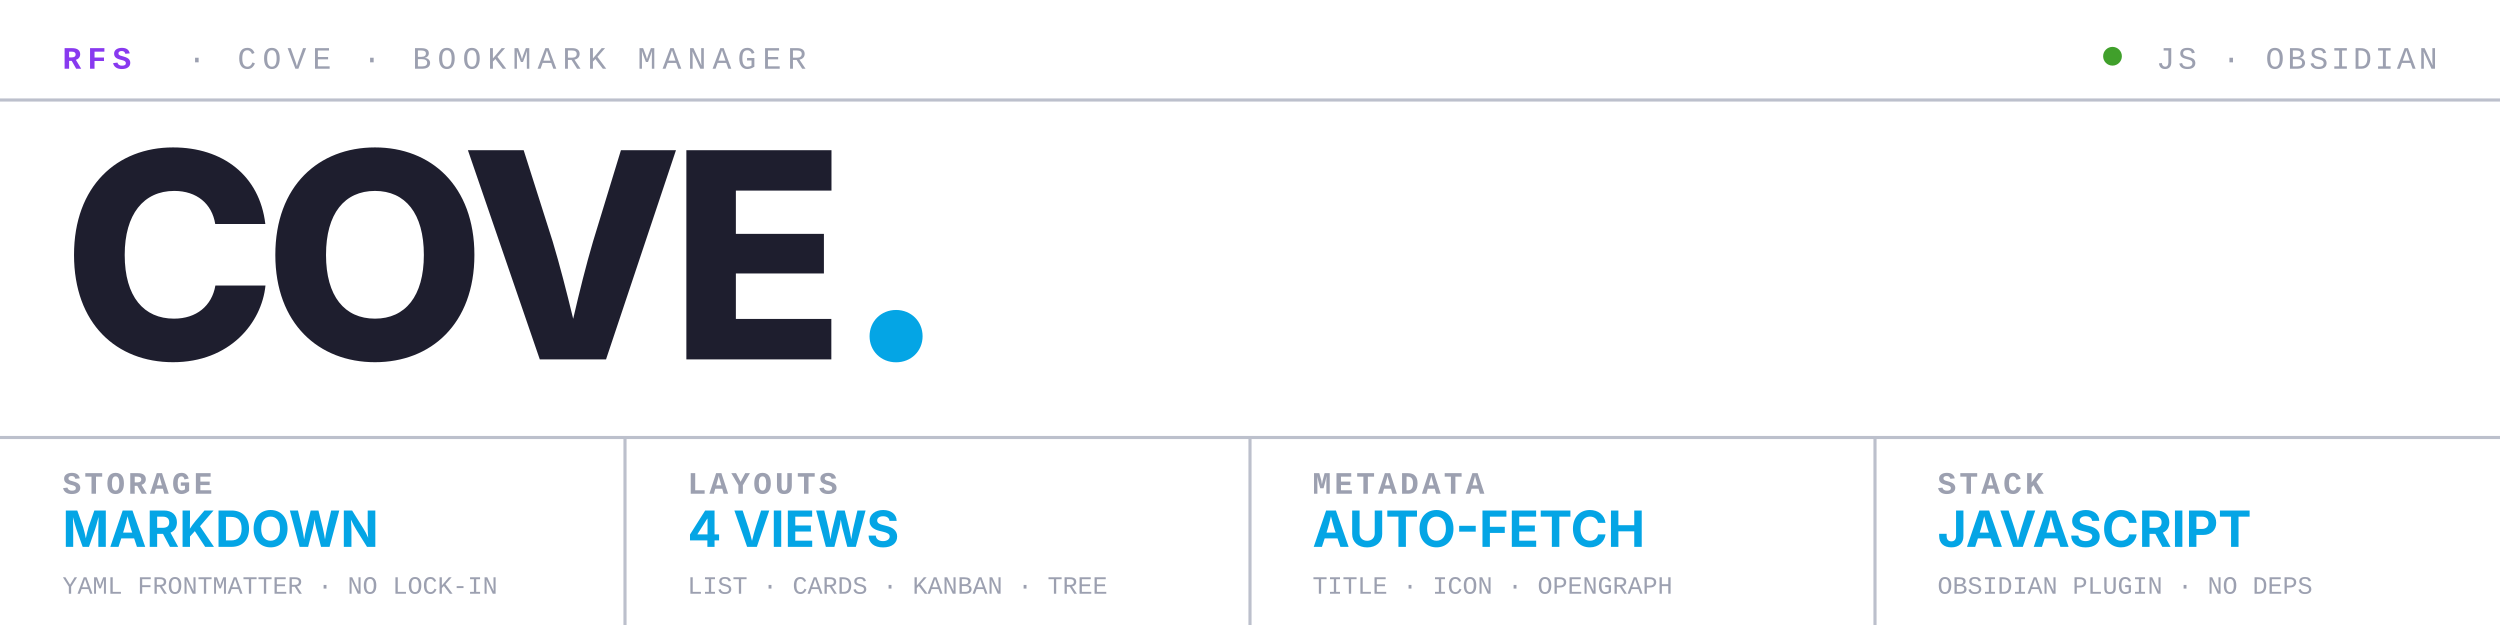
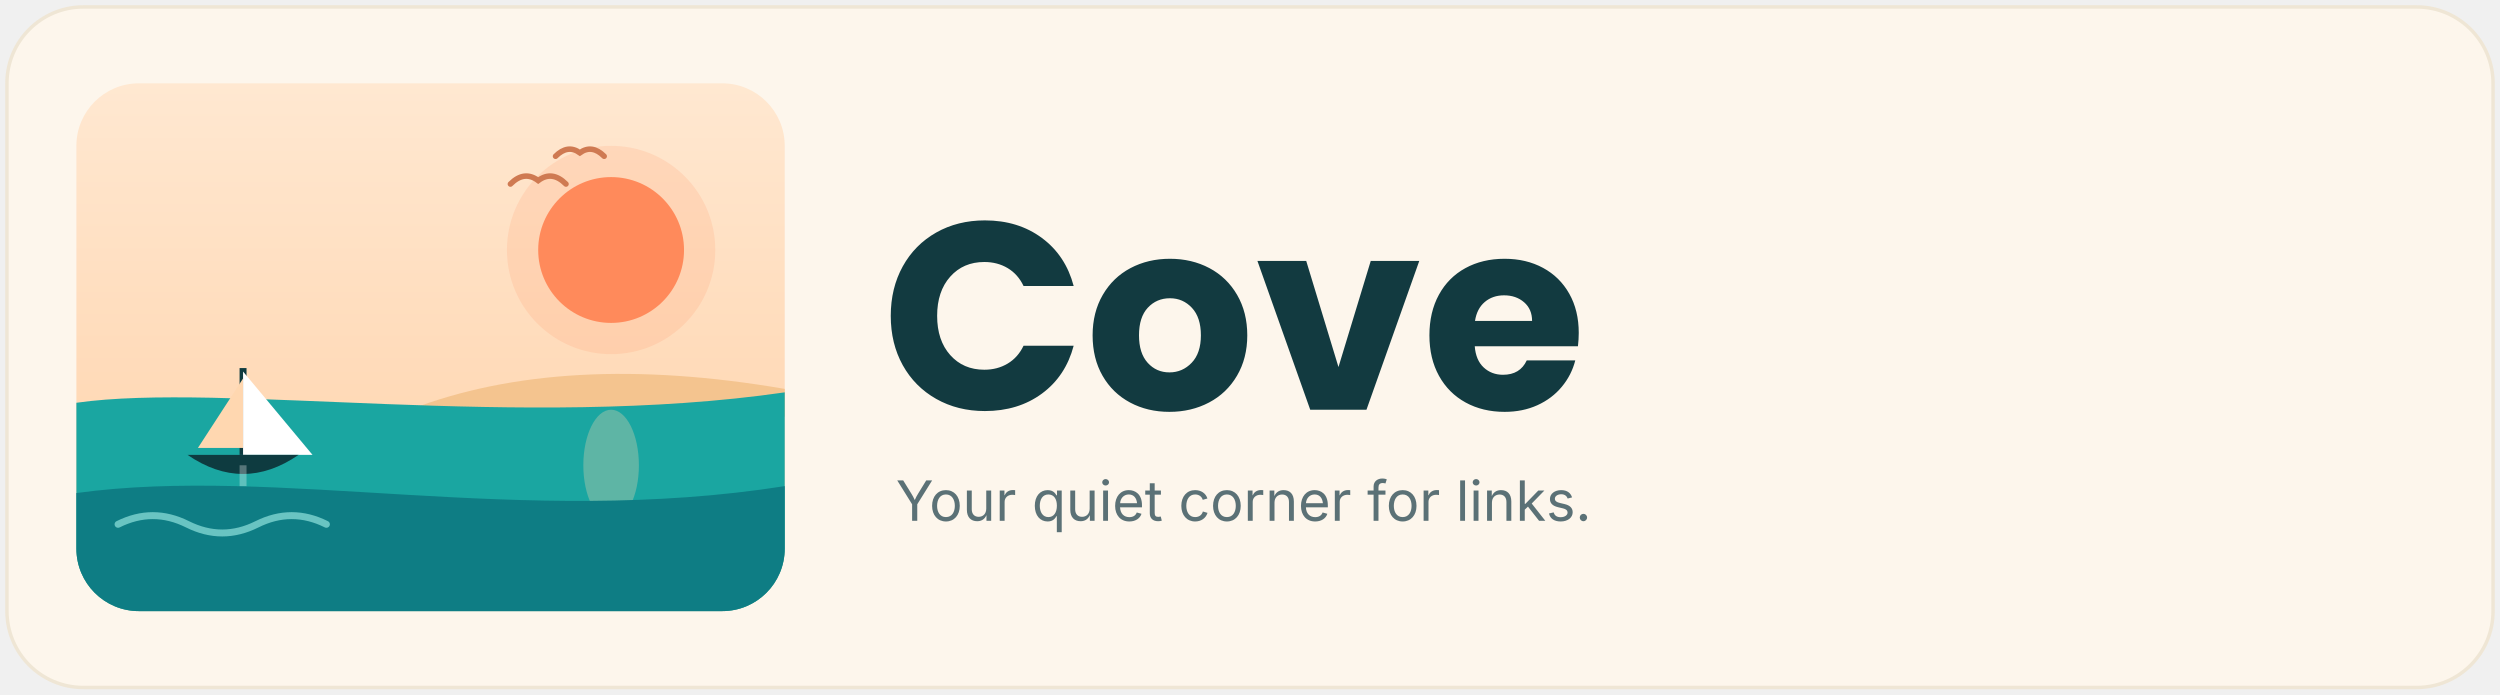
- <svg xmlns="http://www.w3.org/2000/svg" viewBox="0 0 800 200" fill="none">
-   <rect x="0" y="0" width="800" height="200" fill="#ffffff" />
-   <line x1="0" y1="32" x2="800" y2="32" stroke="#bcc0cc" stroke-width="1" />
-   <text x="20" y="22" font-family="'JetBrains Mono', 'Courier New', monospace" font-size="10" font-weight="700" fill="#8839ef" letter-spacing="2">RFS</text>
-   <text x="60" y="22" font-family="'JetBrains Mono', 'Courier New', monospace" font-size="10" font-weight="400" fill="#9ca0b0" letter-spacing="2">·  COVE  ·  BOOKMARK MANAGER</text>
-   <circle cx="676" cy="18" r="3" fill="#40a02b" />
-   <text x="780" y="22" text-anchor="end" font-family="'JetBrains Mono', 'Courier New', monospace" font-size="10" font-weight="400" fill="#9ca0b0" letter-spacing="1">JS · OBSIDIAN</text>
-   <text x="20" y="115" font-family="'Inter', 'Helvetica Neue', Arial, sans-serif" font-size="92" font-weight="800" fill="#1e1e2e" letter-spacing="-4">COVE<tspan fill="#04a5e5">.</tspan>
-   </text>
-   <line x1="0" y1="140" x2="800" y2="140" stroke="#bcc0cc" stroke-width="1" />
-   <line x1="200" y1="140" x2="200" y2="200" stroke="#bcc0cc" stroke-width="1" />
-   <line x1="400" y1="140" x2="400" y2="200" stroke="#bcc0cc" stroke-width="1" />
-   <line x1="600" y1="140" x2="600" y2="200" stroke="#bcc0cc" stroke-width="1" />
-   <text x="20" y="158" font-family="'JetBrains Mono', 'Courier New', monospace" font-size="10" font-weight="600" fill="#9ca0b0" letter-spacing="1">STORAGE</text>
-   <text x="20" y="175" font-family="'Inter', 'Helvetica Neue', Arial, sans-serif" font-size="16" font-weight="700" fill="#04a5e5" letter-spacing="0">MARKDOWN</text>
-   <text x="20" y="190" font-family="'JetBrains Mono', 'Courier New', monospace" font-size="8" fill="#9ca0b0" letter-spacing="0">YAML FRONTMATTER · NO LOCK-IN</text>
-   <text x="220" y="158" font-family="'JetBrains Mono', 'Courier New', monospace" font-size="10" font-weight="600" fill="#9ca0b0" letter-spacing="1">LAYOUTS</text>
-   <text x="220" y="175" font-family="'Inter', 'Helvetica Neue', Arial, sans-serif" font-size="16" font-weight="700" fill="#04a5e5" letter-spacing="0">4 VIEWS</text>
-   <text x="220" y="190" font-family="'JetBrains Mono', 'Courier New', monospace" font-size="8" fill="#9ca0b0" letter-spacing="0">LIST · CARDS · KANBAN · TREE</text>
-   <text x="420" y="158" font-family="'JetBrains Mono', 'Courier New', monospace" font-size="10" font-weight="600" fill="#9ca0b0" letter-spacing="1">METADATA</text>
-   <text x="420" y="175" font-family="'Inter', 'Helvetica Neue', Arial, sans-serif" font-size="16" font-weight="700" fill="#04a5e5" letter-spacing="0">AUTO-FETCH</text>
-   <text x="420" y="190" font-family="'JetBrains Mono', 'Courier New', monospace" font-size="8" fill="#9ca0b0" letter-spacing="0">TITLE · ICON · OPENGRAPH</text>
-   <text x="620" y="158" font-family="'JetBrains Mono', 'Courier New', monospace" font-size="10" font-weight="600" fill="#9ca0b0" letter-spacing="1">STACK</text>
-   <text x="620" y="175" font-family="'Inter', 'Helvetica Neue', Arial, sans-serif" font-size="16" font-weight="700" fill="#04a5e5" letter-spacing="0">JAVASCRIPT</text>
-   <text x="620" y="190" font-family="'JetBrains Mono', 'Courier New', monospace" font-size="8" fill="#9ca0b0" letter-spacing="0">OBSIDIAN PLUGIN · NO DEPS</text>
+ <svg xmlns="http://www.w3.org/2000/svg" viewBox="0 0 720 200" role="img" aria-label="Cove">
+   <defs>
+     <linearGradient id="skyL" x1="0" y1="0" x2="0" y2="1">
+       <stop offset="0" stop-color="#ffe8d1" />
+       <stop offset="1" stop-color="#ffd0a6" />
+     </linearGradient>
+     <clipPath id="panelL">
+       <rect x="22" y="24" width="204" height="152" rx="18" />
+     </clipPath>
+   </defs>
+   <rect x="2" y="2" width="716" height="196" rx="22" fill="#fdf6ec" stroke="#efe6d5" />
+   <g clip-path="url(#panelL)">
+     <rect x="22" y="24" width="204" height="152" fill="url(#skyL)" />
+     <circle cx="176" cy="72" r="30" fill="#ff8a5b" opacity="0.16" />
+     <circle cx="176" cy="72" r="21" fill="#ff8a5b" />
+     <path d="M147,53 q4,-4 8,-1 q4,-3 8,1" fill="none" stroke="#cf7a52" stroke-width="1.6" stroke-linecap="round" />
+     <path d="M160,45 q3.5,-3.5 7,-1 q3.5,-2.5 7,1" fill="none" stroke="#cf7a52" stroke-width="1.6" stroke-linecap="round" />
+     <path d="M118,118 Q162,101 226,112 L226,120 L118,120 Z" fill="#f4c48f" />
+     <path d="M22,116 C64,110 150,124 226,113 L226,176 L22,176 Z" fill="#1aa6a1" />
+     <ellipse cx="176" cy="134" rx="8" ry="16" fill="#ffd8b0" opacity="0.30" />
+     <path d="M22,142 C80,134 150,152 226,140 L226,176 L22,176 Z" fill="#0e7d84" />
+     <path d="M34,151 q10,-5 20,0 t20,0 t20,0" fill="none" stroke="#7fd6d2" stroke-width="2" stroke-linecap="round" opacity="0.8" />
+     <line x1="70" y1="131" x2="70" y2="106" stroke="#0e3b40" stroke-width="2" />
+     <path d="M70,107 L70,131 L90,131 Z" fill="#ffffff" />
+     <path d="M70,109 L70,129 L57,129 Z" fill="#ffd7b0" />
+     <path d="M54,131 Q70,142 86,131 Z" fill="#0e3b40" />
+     <line x1="70" y1="134" x2="70" y2="140" stroke="#ffffff" stroke-width="2" opacity="0.3" />
+   </g>
+   <g transform="translate(254,118) scale(0.8)">
+     <path fill="#123a40" d="M3.17-33.79Q3.17-43.78 7.49-51.60Q11.81-59.42 19.54-63.79Q27.26-68.16 37.06-68.16Q49.06-68.16 57.60-61.82Q66.14-55.49 69.02-44.54L50.98-44.54Q48.96-48.77 45.26-50.98Q41.57-53.18 36.86-53.18Q29.28-53.18 24.58-47.90Q19.87-42.62 19.87-33.79Q19.87-24.96 24.58-19.68Q29.28-14.40 36.86-14.40Q41.57-14.40 45.26-16.61Q48.96-18.82 50.98-23.04L69.02-23.04Q66.14-12.10 57.60-5.81Q49.06 0.48 37.06 0.48Q27.26 0.48 19.54-3.89Q11.81-8.26 7.49-16.03Q3.17-23.81 3.17-33.79M103.49 0.77Q95.62 0.77 89.33-2.59Q83.04-5.95 79.44-12.19Q75.84-18.43 75.84-26.78Q75.84-35.04 79.49-41.33Q83.14-47.62 89.47-50.98Q95.81-54.34 103.68-54.34Q111.55-54.34 117.89-50.98Q124.22-47.62 127.87-41.33Q131.52-35.04 131.52-26.78Q131.52-18.53 127.82-12.24Q124.13-5.95 117.74-2.59Q111.36 0.77 103.49 0.77M103.49-13.44Q108.19-13.44 111.50-16.90Q114.82-20.35 114.82-26.78Q114.82-33.22 111.60-36.67Q108.38-40.13 103.68-40.13Q98.88-40.13 95.71-36.72Q92.54-33.31 92.54-26.78Q92.54-20.35 95.66-16.90Q98.78-13.44 103.49-13.44M152.74-53.57L164.35-15.36L175.97-53.57L193.44-53.57L174.43 0L154.18 0L135.17-53.57L152.74-53.57M250.85-27.65Q250.85-25.34 250.56-22.85L213.41-22.85Q213.79-17.86 216.62-15.22Q219.46-12.58 223.58-12.58Q229.73-12.58 232.13-17.76L249.60-17.76Q248.26-12.48 244.75-8.26Q241.25-4.03 235.97-1.63Q230.69 0.77 224.16 0.77Q216.29 0.77 210.14-2.59Q204-5.95 200.54-12.19Q197.09-18.43 197.09-26.78Q197.09-35.14 200.50-41.38Q203.90-47.62 210.05-50.98Q216.19-54.34 224.16-54.34Q231.94-54.34 237.98-51.07Q244.03-47.81 247.44-41.76Q250.85-35.71 250.85-27.65M213.50-31.97L234.05-31.97Q234.05-36.19 231.17-38.69Q228.29-41.18 223.97-41.18Q219.84-41.18 217.01-38.78Q214.18-36.38 213.50-31.97" />
+   </g>
+   <text x="258" y="150" font-family="'Poppins','Nunito',system-ui,-apple-system,'Segoe UI',sans-serif" font-size="16" fill="#5b7176">Your quiet corner for links.</text>
</svg>
